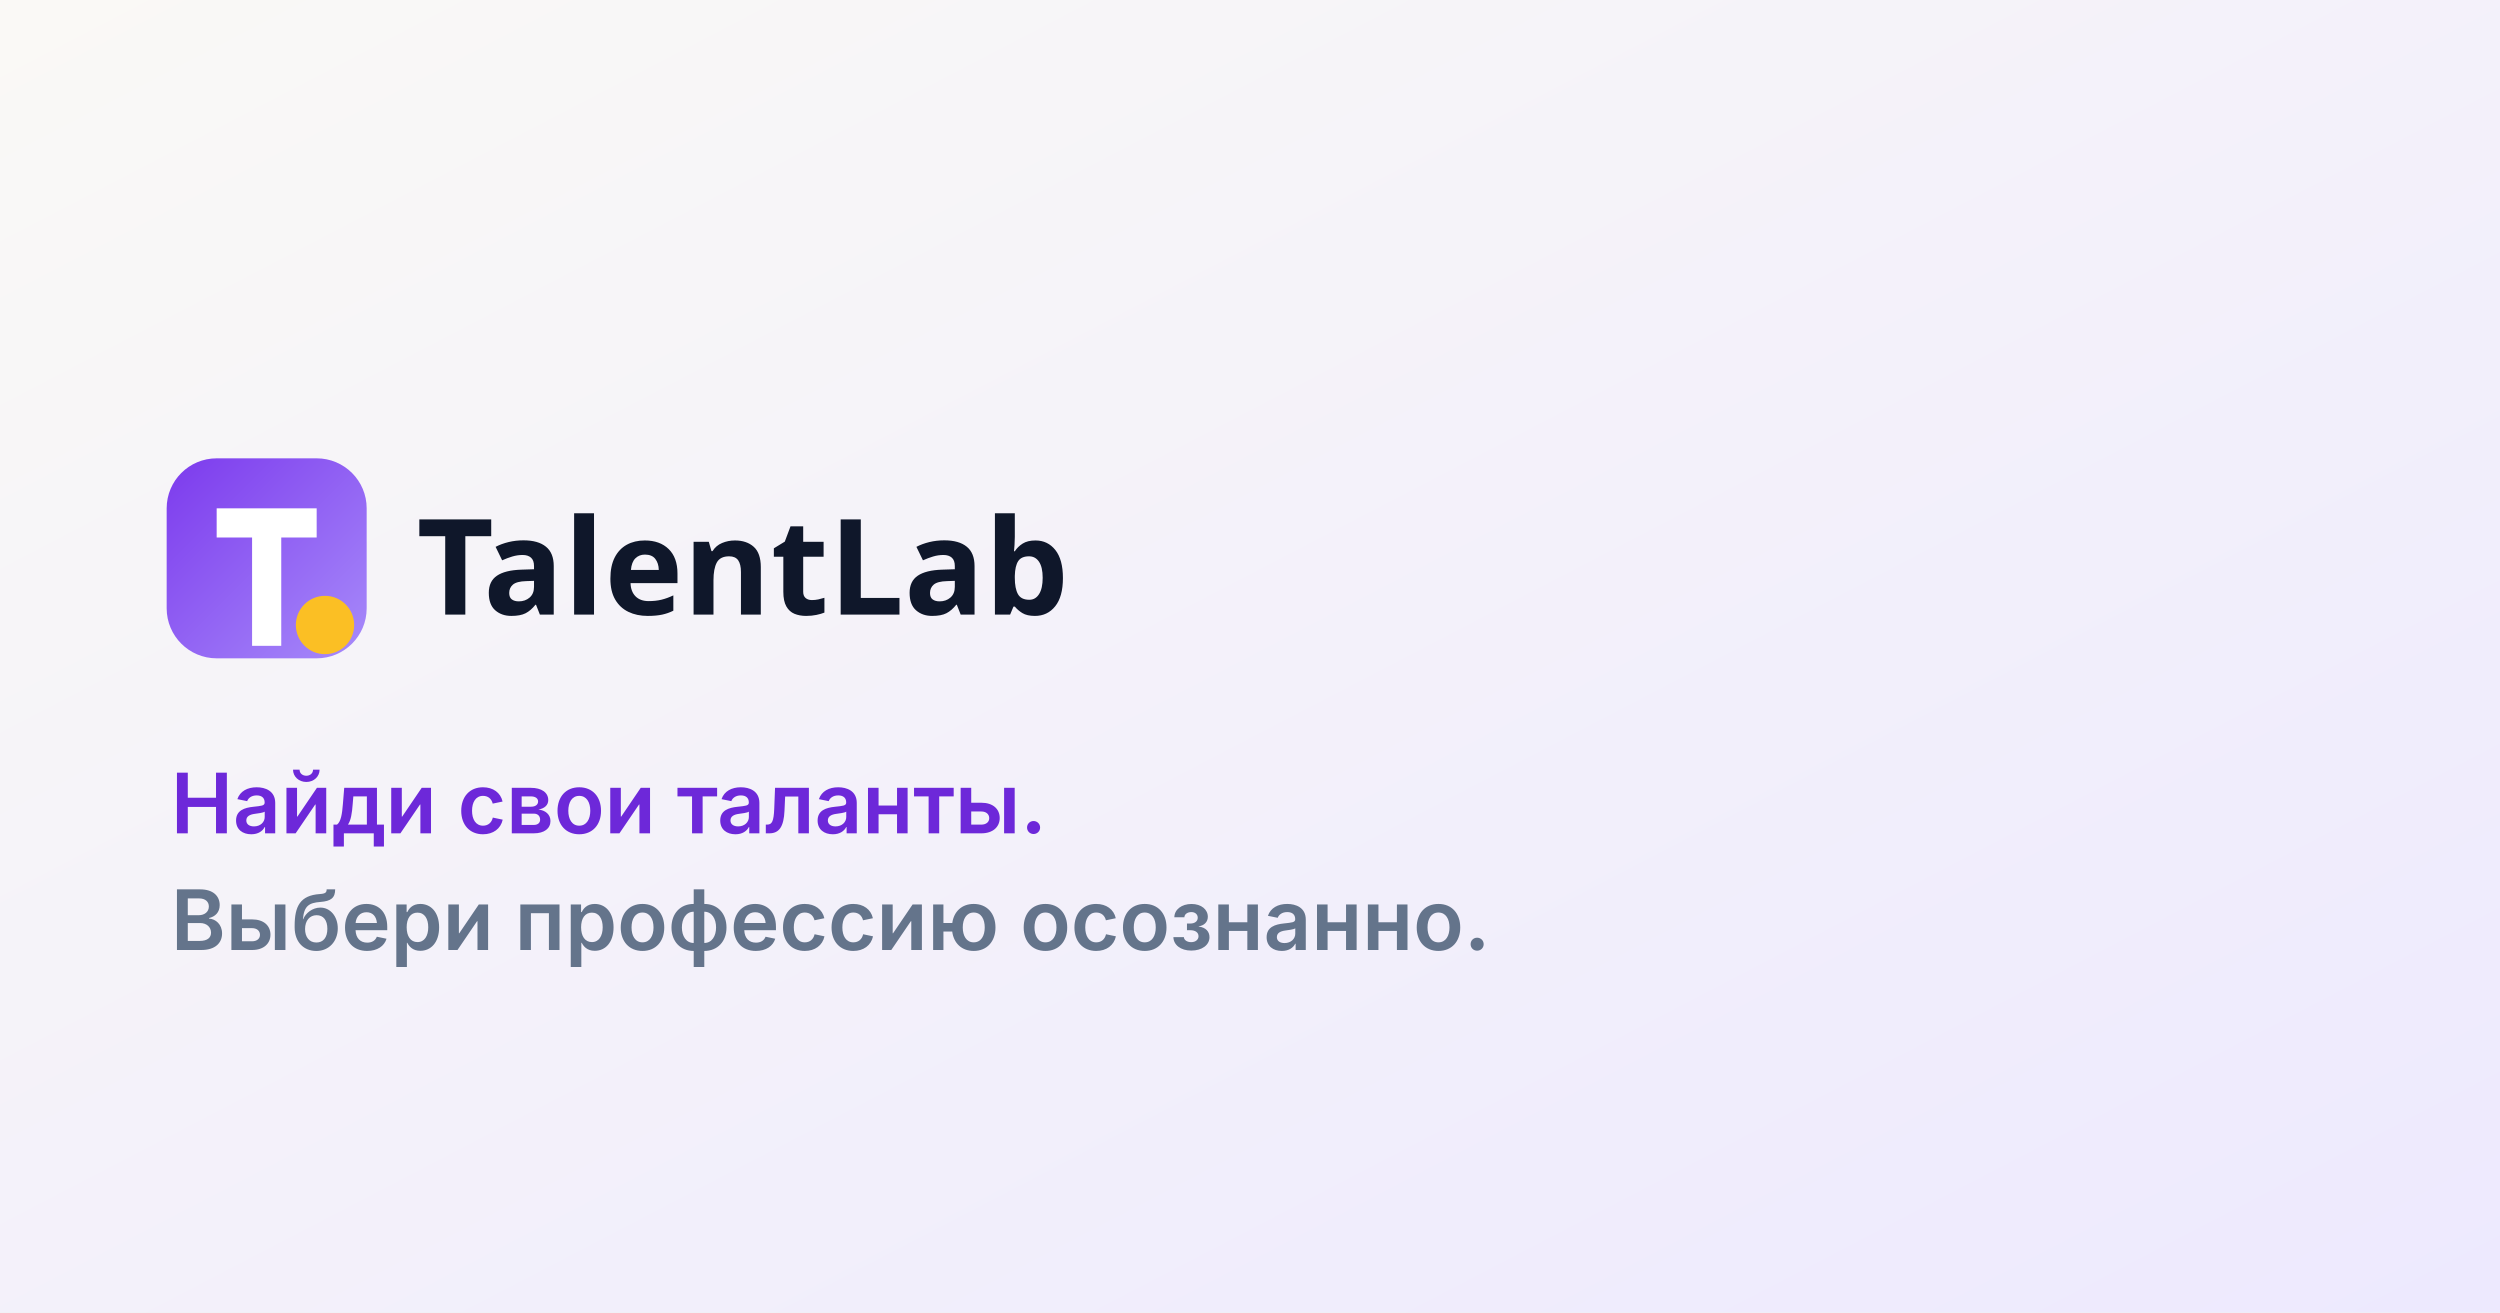
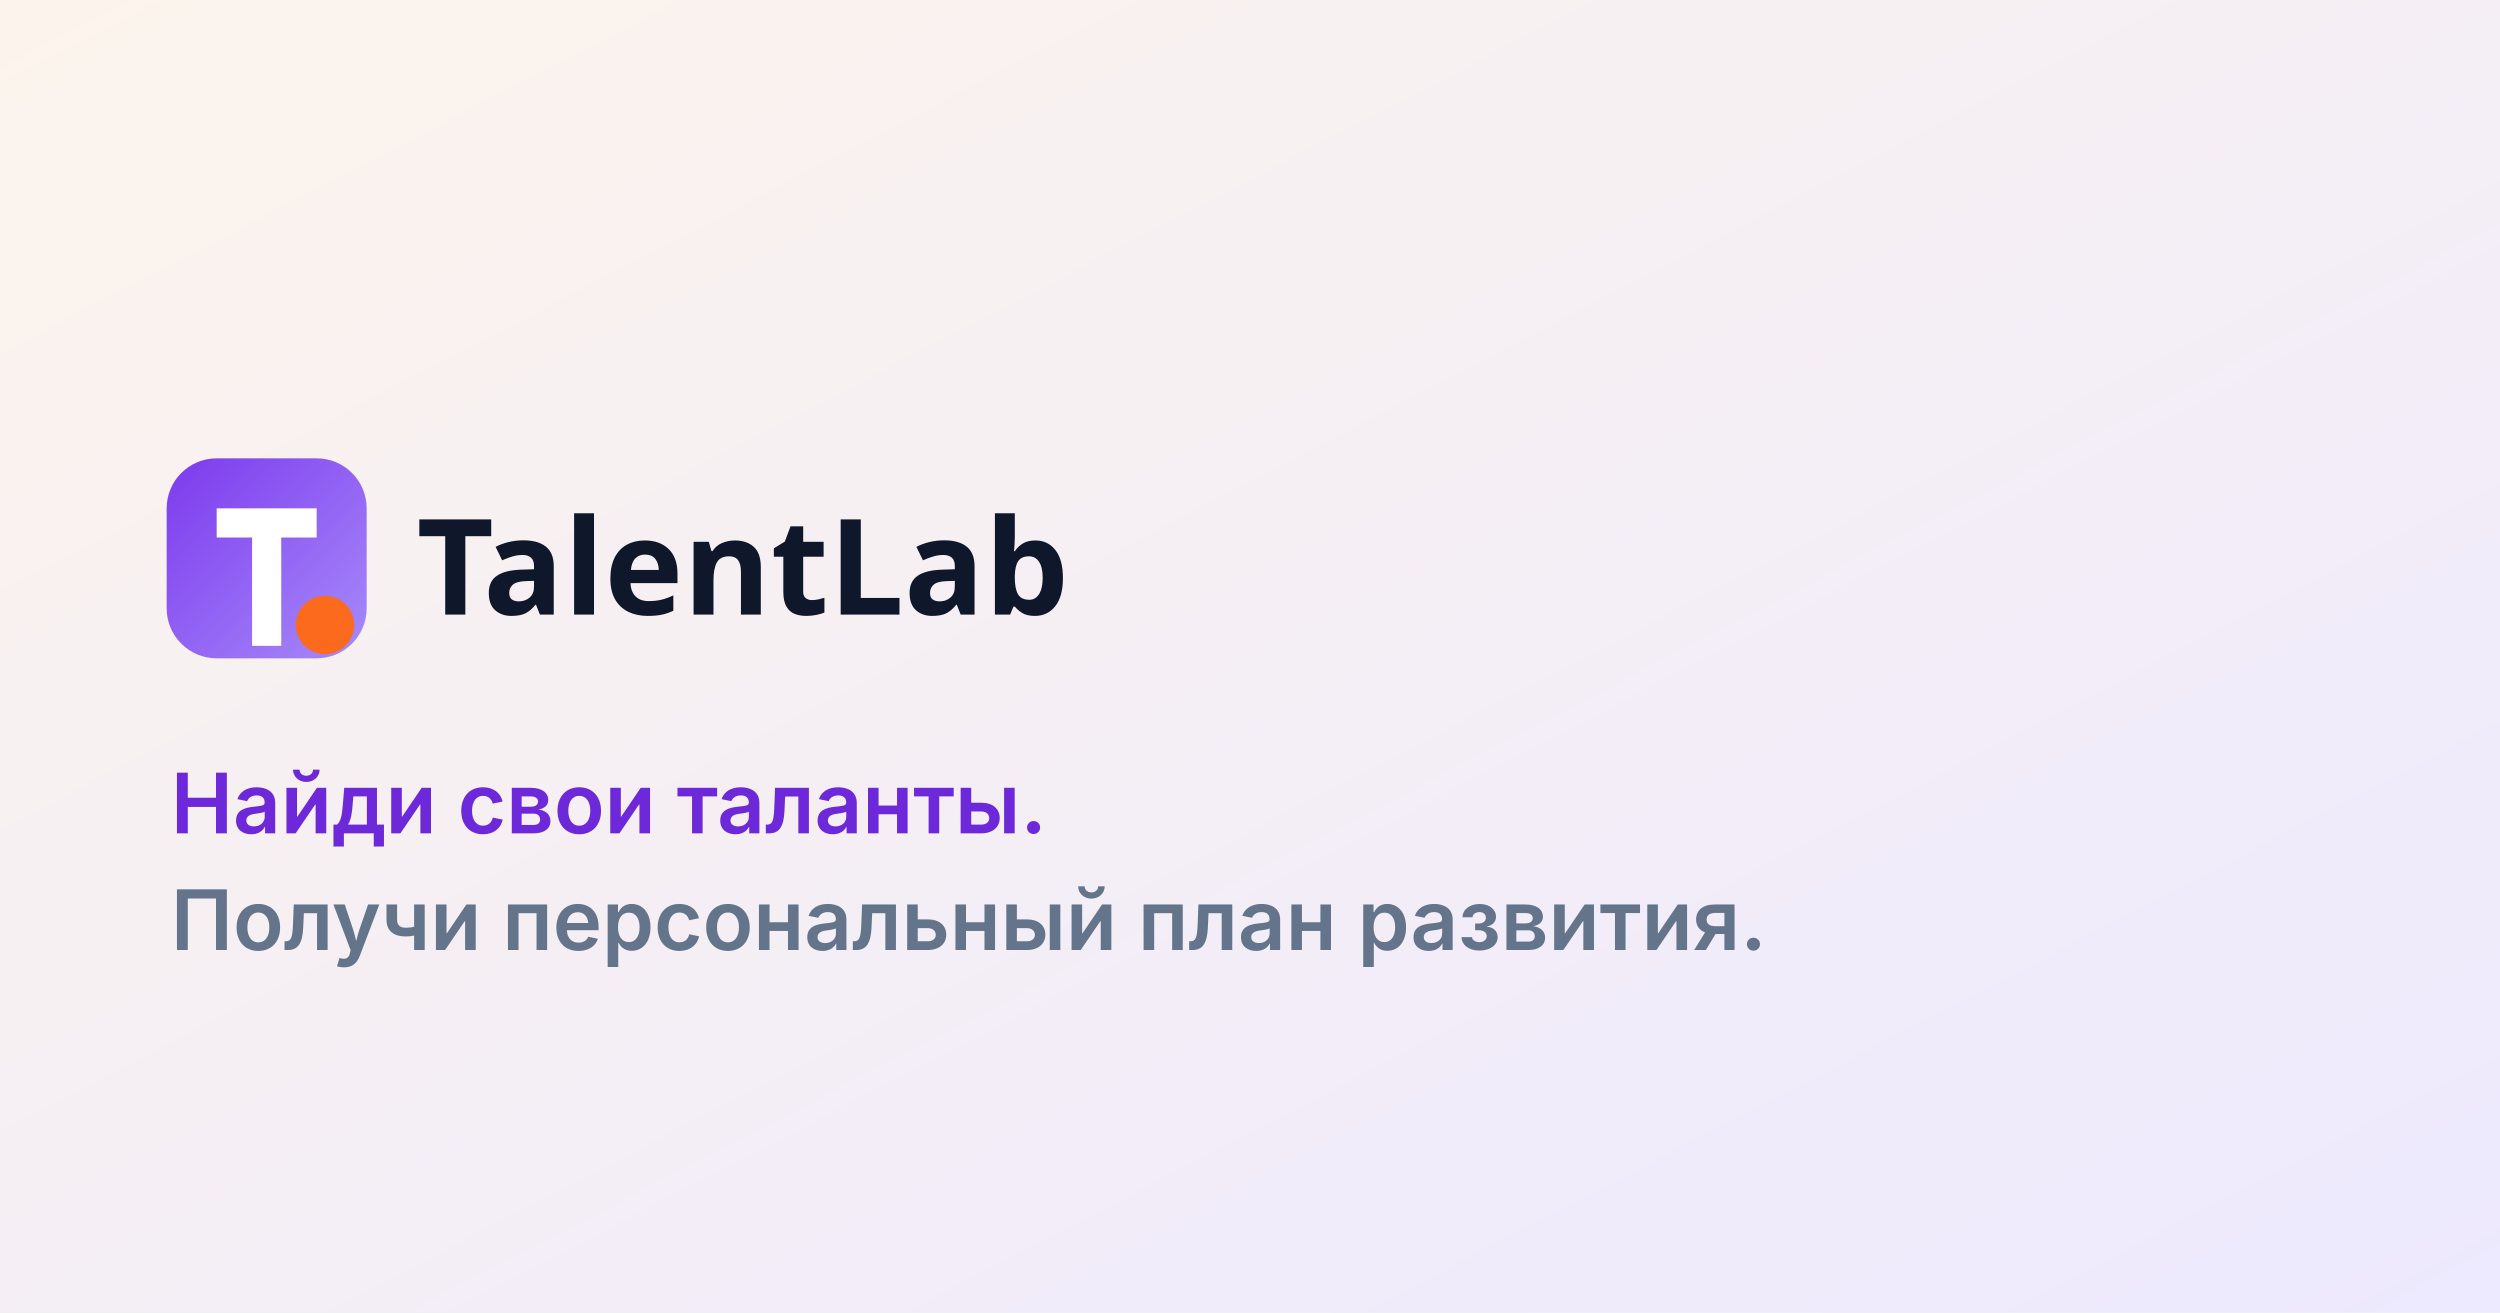
<svg xmlns="http://www.w3.org/2000/svg" viewBox="0 0 1200 630" width="1200" height="630">
  <defs>
    <linearGradient id="bg" x1="0" y1="0" x2="1" y2="1">
-       <stop offset="0" stop-color="#FAF9F6" />
+       <stop offset="0" stop-color="#FCF4EC" />
      <stop offset="1" stop-color="#EDE9FE" />
    </linearGradient>
    <linearGradient id="logo" x1="0" y1="0" x2="1" y2="1">
      <stop offset="0" stop-color="#7C3AED" />
      <stop offset="1" stop-color="#A78BFA" />
    </linearGradient>
  </defs>
  <rect width="1200" height="630" fill="url(#bg)" />
  <rect x="80" y="220" width="96" height="96" rx="24" fill="url(#logo)" />
  <path d="M104 244h48v14h-17v52h-14v-52h-17z" fill="#fff" />
-   <circle cx="156" cy="300" r="14" fill="#FBBF24" />
+   <circle cx="156" cy="300" r="14" fill="#FB6A1D" />
  <text x="200" y="295" font-family="Onest, sans-serif" font-size="64" font-weight="800" fill="#0F172A">TalentLab</text>
  <text x="82" y="400" font-family="Inter, sans-serif" font-size="40" font-weight="600" fill="#6D28D9">Найди свои таланты.</text>
-   <text x="82" y="456" font-family="Inter, sans-serif" font-size="40" font-weight="600" fill="#64748B">Выбери профессию осознанно.</text>
+   <text x="82" y="456" font-family="Inter, sans-serif" font-size="40" font-weight="600" fill="#64748B">Получи персональный план развития.</text>
</svg>
